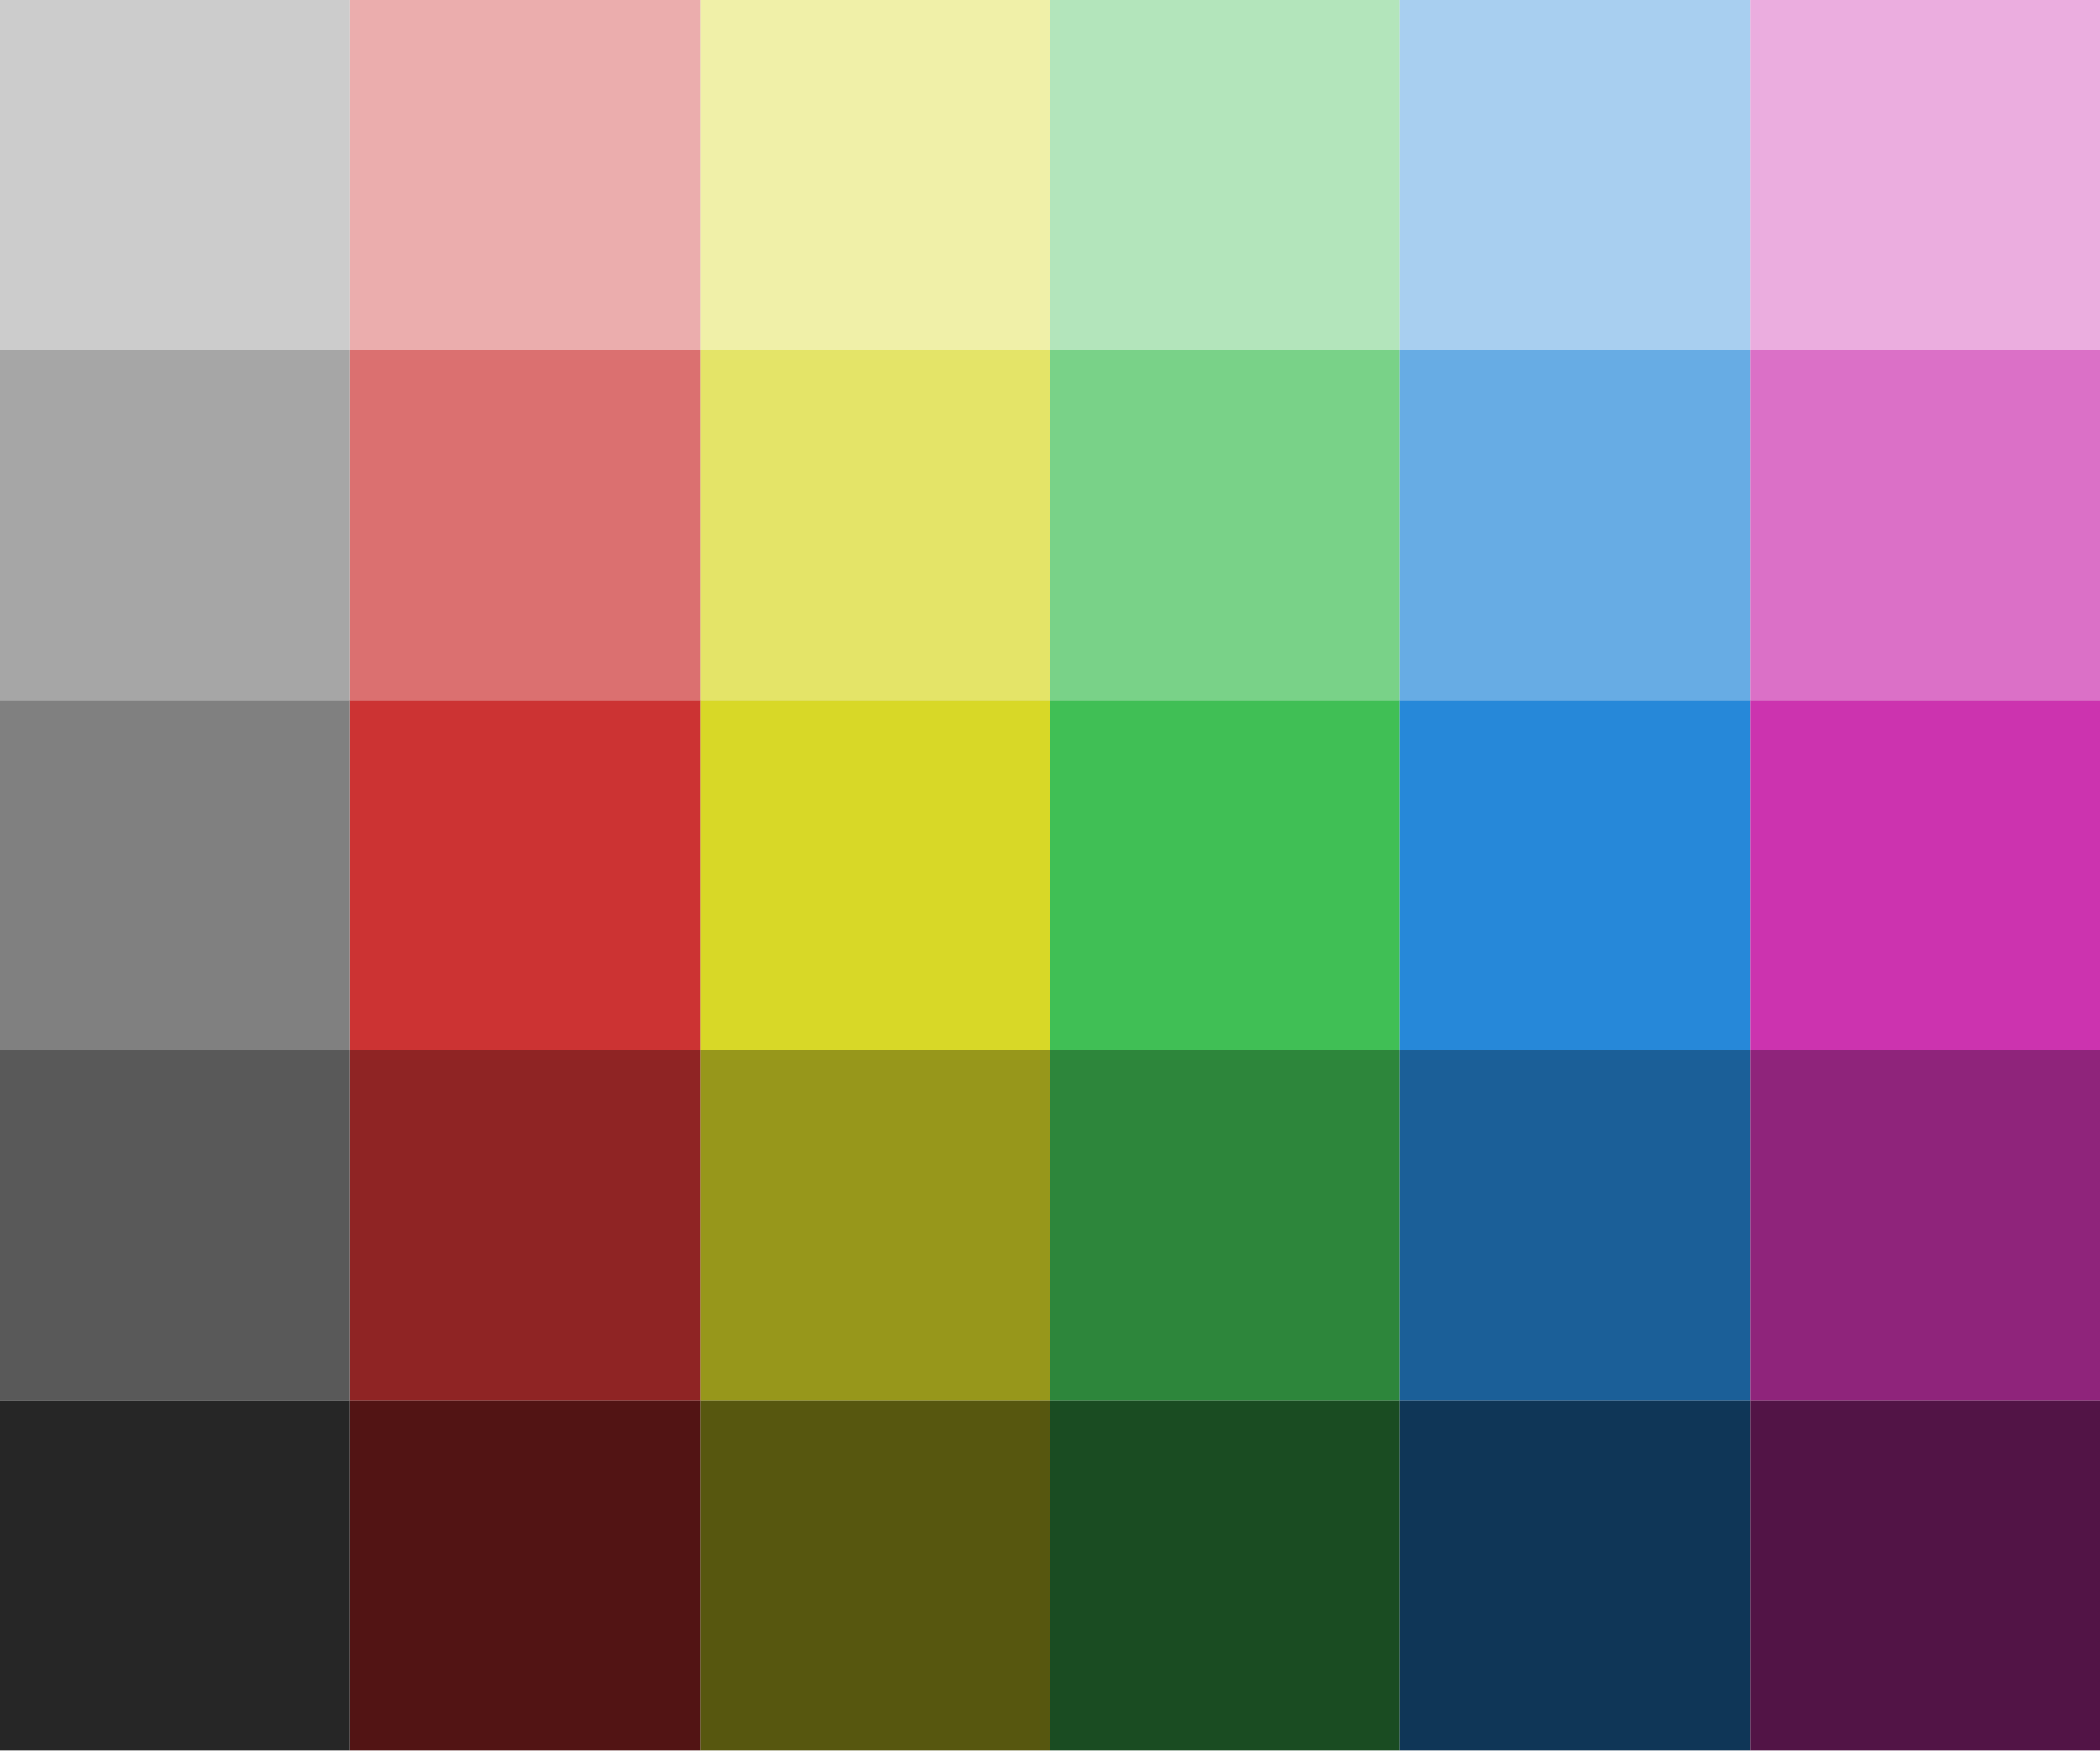
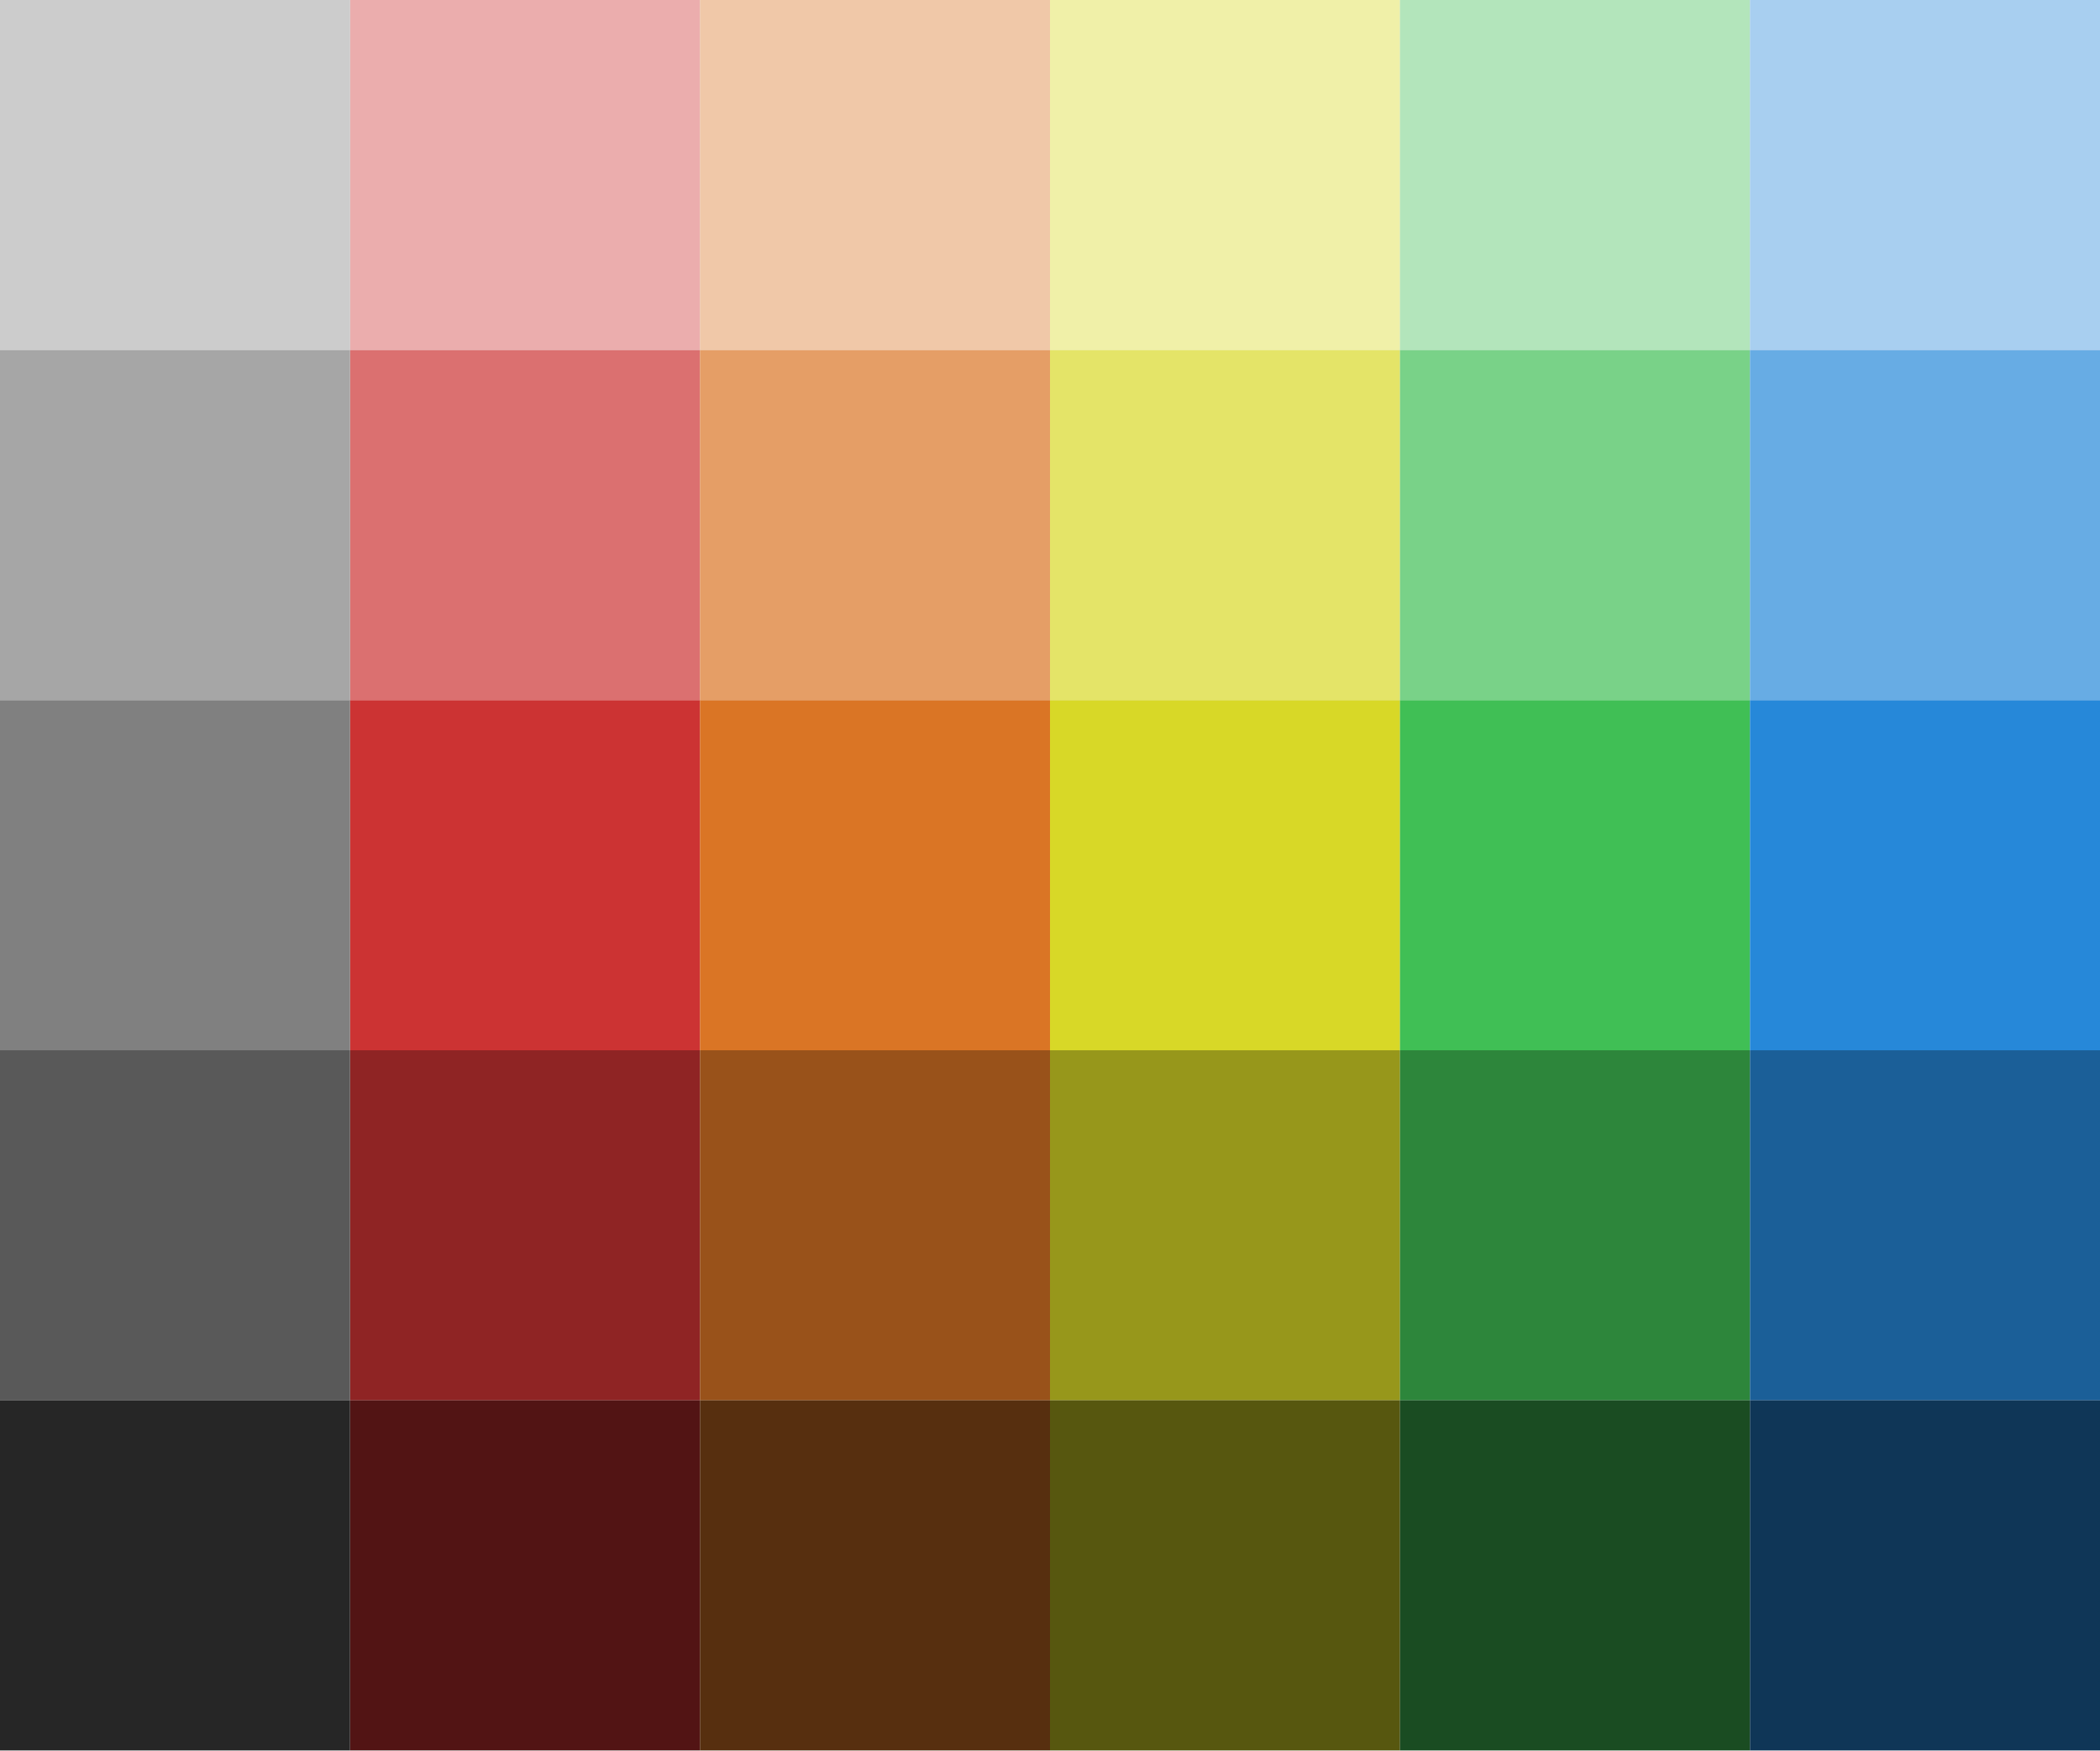
<svg xmlns="http://www.w3.org/2000/svg" width="79.404mm" height="66.17mm" viewBox="0 0 79.404 66.17" version="1.1" id="svg1">
  <defs id="defs1" />
  <g id="layer1" transform="translate(-29.39706,-56.82776)">
-     <rect style="fill:#f0f0a8;fill-opacity:1;stroke-width:1.2;stroke-linejoin:round;stroke-miterlimit:0" id="rect1" width="13.234" height="13.234" x="55.865" y="56.828" />
-     <rect style="fill:#e4e468;fill-opacity:1;stroke-width:1.2;stroke-linejoin:round;stroke-miterlimit:0" id="rect2" width="13.234" height="13.234" x="55.865" y="70.062" />
-     <rect style="fill:#d8d827;fill-opacity:1;stroke-width:1.2;stroke-linejoin:round;stroke-miterlimit:0" id="rect3" width="13.234" height="13.234" x="55.865" y="83.296" />
-     <rect style="fill:#97971b;fill-opacity:1;stroke-width:1.2;stroke-linejoin:round;stroke-miterlimit:0" id="rect4" width="13.234" height="13.234" x="55.865" y="96.53" />
-     <rect style="fill:#57570f;fill-opacity:1;stroke-width:1.2;stroke-linejoin:round;stroke-miterlimit:0" id="rect5" width="13.234" height="13.234" x="55.865" y="109.763" />
-     <rect style="fill:#b3e5bb;fill-opacity:1;stroke-width:1.2;stroke-linejoin:round;stroke-miterlimit:0" id="rect6" width="13.234" height="13.234" x="69.099" y="56.828" />
-     <rect style="fill:#79d288;fill-opacity:1;stroke-width:1.2;stroke-linejoin:round;stroke-miterlimit:0" id="rect7" width="13.234" height="13.234" x="69.099" y="70.062" />
-     <rect style="fill:#40bf55;fill-opacity:1;stroke-width:1.2;stroke-linejoin:round;stroke-miterlimit:0" id="rect8" width="13.234" height="13.234" x="69.099" y="83.296" />
-     <rect style="fill:#2d863b;fill-opacity:1;stroke-width:1.2;stroke-linejoin:round;stroke-miterlimit:0" id="rect9" width="13.234" height="13.234" x="69.099" y="96.53" />
-     <rect style="fill:#1a4c22;fill-opacity:1;stroke-width:1.2;stroke-linejoin:round;stroke-miterlimit:0" id="rect10" width="13.234" height="13.234" x="69.099" y="109.763" />
-     <rect style="fill:#a8cff0;fill-opacity:1;stroke-width:1.2;stroke-linejoin:round;stroke-miterlimit:0" id="rect11" width="13.234" height="13.234" x="82.333" y="56.828" />
-     <rect style="fill:#67ace4;fill-opacity:1;stroke-width:1.2;stroke-linejoin:round;stroke-miterlimit:0" id="rect12" width="13.234" height="13.234" x="82.333" y="70.062" />
-     <rect style="fill:#2688d9;fill-opacity:1;stroke-width:1.2;stroke-linejoin:round;stroke-miterlimit:0" id="rect13" width="13.234" height="13.234" x="82.333" y="83.296" />
-     <rect style="fill:#1b5f98;fill-opacity:1;stroke-width:1.2;stroke-linejoin:round;stroke-miterlimit:0" id="rect14" width="13.234" height="13.234" x="82.333" y="96.53" />
-     <rect style="fill:#0f3657;fill-opacity:1;stroke-width:1.2;stroke-linejoin:round;stroke-miterlimit:0" id="rect15" width="13.234" height="13.234" x="82.333" y="109.763" />
-     <rect style="fill:#ebaddf;fill-opacity:1;stroke-width:1.2;stroke-linejoin:round;stroke-miterlimit:0" id="rect16" width="13.234" height="13.234" x="95.567" y="56.828" />
-     <rect style="fill:#db70c7;fill-opacity:1;stroke-width:1.2;stroke-linejoin:round;stroke-miterlimit:0" id="rect17" width="13.234" height="13.234" x="95.567" y="70.062" />
-     <rect style="fill:#cc33af;fill-opacity:1;stroke-width:1.2;stroke-linejoin:round;stroke-miterlimit:0" id="rect18" width="13.234" height="13.234" x="95.567" y="83.296" />
-     <rect style="fill:#8f247b;fill-opacity:1;stroke-width:1.2;stroke-linejoin:round;stroke-miterlimit:0" id="rect19" width="13.234" height="13.234" x="95.567" y="96.53" />
-     <rect style="fill:#521446;fill-opacity:1;stroke-width:1.2;stroke-linejoin:round;stroke-miterlimit:0" id="rect20" width="13.234" height="13.234" x="95.567" y="109.763" />
+     <rect style="fill:#f0f0a8;fill-opacity:1;stroke-width:1.2;stroke-linejoin:round;stroke-miterlimit:0" id="rect1" width="13.234" height="13.234" x="69.099" y="56.828" />
+     <rect style="fill:#e4e468;fill-opacity:1;stroke-width:1.2;stroke-linejoin:round;stroke-miterlimit:0" id="rect2" width="13.234" height="13.234" x="69.099" y="70.062" />
+     <rect style="fill:#d8d827;fill-opacity:1;stroke-width:1.2;stroke-linejoin:round;stroke-miterlimit:0" id="rect3" width="13.234" height="13.234" x="69.099" y="83.296" />
+     <rect style="fill:#97971b;fill-opacity:1;stroke-width:1.2;stroke-linejoin:round;stroke-miterlimit:0" id="rect4" width="13.234" height="13.234" x="69.099" y="96.53" />
+     <rect style="fill:#57570f;fill-opacity:1;stroke-width:1.2;stroke-linejoin:round;stroke-miterlimit:0" id="rect5" width="13.234" height="13.234" x="69.099" y="109.763" />
+     <rect style="fill:#b3e5bb;fill-opacity:1;stroke-width:1.2;stroke-linejoin:round;stroke-miterlimit:0" id="rect6" width="13.234" height="13.234" x="82.333" y="56.828" />
+     <rect style="fill:#79d288;fill-opacity:1;stroke-width:1.2;stroke-linejoin:round;stroke-miterlimit:0" id="rect7" width="13.234" height="13.234" x="82.333" y="70.062" />
+     <rect style="fill:#40bf55;fill-opacity:1;stroke-width:1.2;stroke-linejoin:round;stroke-miterlimit:0" id="rect8" width="13.234" height="13.234" x="82.333" y="83.296" />
+     <rect style="fill:#2d863b;fill-opacity:1;stroke-width:1.2;stroke-linejoin:round;stroke-miterlimit:0" id="rect9" width="13.234" height="13.234" x="82.333" y="96.53" />
+     <rect style="fill:#1a4c22;fill-opacity:1;stroke-width:1.2;stroke-linejoin:round;stroke-miterlimit:0" id="rect10" width="13.234" height="13.234" x="82.333" y="109.763" />
+     <rect style="fill:#a8cff0;fill-opacity:1;stroke-width:1.2;stroke-linejoin:round;stroke-miterlimit:0" id="rect11" width="13.234" height="13.234" x="95.567" y="56.828" />
+     <rect style="fill:#67ace4;fill-opacity:1;stroke-width:1.2;stroke-linejoin:round;stroke-miterlimit:0" id="rect12" width="13.234" height="13.234" x="95.567" y="70.062" />
+     <rect style="fill:#2688d9;fill-opacity:1;stroke-width:1.2;stroke-linejoin:round;stroke-miterlimit:0" id="rect13" width="13.234" height="13.234" x="95.567" y="83.296" />
+     <rect style="fill:#1b5f98;fill-opacity:1;stroke-width:1.2;stroke-linejoin:round;stroke-miterlimit:0" id="rect14" width="13.234" height="13.234" x="95.567" y="96.53" />
+     <rect style="fill:#0f3657;fill-opacity:1;stroke-width:1.2;stroke-linejoin:round;stroke-miterlimit:0" id="rect15" width="13.234" height="13.234" x="95.567" y="109.763" />
+     <rect style="fill:#ebaddf;fill-opacity:1;stroke-width:1.2;stroke-linejoin:round;stroke-miterlimit:0" id="rect16" width="13.234" height="13.234" x="108.801" y="56.828" />
+     <rect style="fill:#db70c7;fill-opacity:1;stroke-width:1.2;stroke-linejoin:round;stroke-miterlimit:0" id="rect17" width="13.234" height="13.234" x="108.801" y="70.062" />
+     <rect style="fill:#cc33af;fill-opacity:1;stroke-width:1.2;stroke-linejoin:round;stroke-miterlimit:0" id="rect18" width="13.234" height="13.234" x="108.801" y="83.296" />
+     <rect style="fill:#8f247b;fill-opacity:1;stroke-width:1.2;stroke-linejoin:round;stroke-miterlimit:0" id="rect19" width="13.234" height="13.234" x="108.801" y="96.53" />
+     <rect style="fill:#521446;fill-opacity:1;stroke-width:1.2;stroke-linejoin:round;stroke-miterlimit:0" id="rect20" width="13.234" height="13.234" x="108.801" y="109.763" />
    <rect style="fill:#ebadad;fill-opacity:1;stroke-width:1.2;stroke-linejoin:round;stroke-miterlimit:0" id="rect21" width="13.234" height="13.234" x="42.631" y="56.828" />
    <rect style="fill:#db7070;fill-opacity:1;stroke-width:1.2;stroke-linejoin:round;stroke-miterlimit:0" id="rect22" width="13.234" height="13.234" x="42.631" y="70.062" />
    <rect style="fill:#cc3333;fill-opacity:1;stroke-width:1.2;stroke-linejoin:round;stroke-miterlimit:0" id="rect23" width="13.234" height="13.234" x="42.631" y="83.296" />
    <rect style="fill:#8f2424;fill-opacity:1;stroke-width:1.2;stroke-linejoin:round;stroke-miterlimit:0" id="rect24" width="13.234" height="13.234" x="42.631" y="96.53" />
    <rect style="fill:#521414;fill-opacity:1;stroke-width:1.2;stroke-linejoin:round;stroke-miterlimit:0" id="rect25" width="13.234" height="13.234" x="42.631" y="109.763" />
    <rect style="fill:#cccccc;fill-opacity:1;stroke-width:1.2;stroke-linejoin:round;stroke-miterlimit:0" id="rect26" width="13.234" height="13.234" x="29.397" y="56.828" />
    <rect style="fill:#a6a6a6;fill-opacity:1;stroke-width:1.2;stroke-linejoin:round;stroke-miterlimit:0" id="rect27" width="13.234" height="13.234" x="29.397" y="70.062" />
    <rect style="fill:#808080;fill-opacity:1;stroke-width:1.2;stroke-linejoin:round;stroke-miterlimit:0" id="rect28" width="13.234" height="13.234" x="29.397" y="83.296" />
    <rect style="fill:#595959;fill-opacity:1;stroke-width:1.2;stroke-linejoin:round;stroke-miterlimit:0" id="rect29" width="13.234" height="13.234" x="29.397" y="96.53" />
    <rect style="fill:#262626;fill-opacity:1;stroke-width:1.2;stroke-linejoin:round;stroke-miterlimit:0" id="rect30" width="13.234" height="13.234" x="29.397" y="109.763" />
    <rect style="fill:#ffffff;fill-opacity:1;stroke-width:1.2;stroke-linejoin:round;stroke-miterlimit:0" id="rect32" width="13.234" height="13.234" x="2.929" y="56.828" />
    <rect style="fill:#000000;fill-opacity:1;stroke-width:1.2;stroke-linejoin:round;stroke-miterlimit:0" id="rect33" width="13.234" height="13.234" x="16.163" y="56.828" />
+     <rect style="fill:#f0c8a8;fill-opacity:1;stroke-width:1.2;stroke-linejoin:round;stroke-miterlimit:0" id="rect31" width="13.234" height="13.234" x="55.865" y="56.828" />
+     <rect style="fill:#e59e66;fill-opacity:1;stroke-width:1.2;stroke-linejoin:round;stroke-miterlimit:0" id="rect34" width="13.234" height="13.234" x="55.865" y="70.062" />
+     <rect style="fill:#da7525;fill-opacity:1;stroke-width:1.2;stroke-linejoin:round;stroke-miterlimit:0" id="rect35" width="13.234" height="13.234" x="55.865" y="83.296" />
+     <rect style="fill:#99521a;fill-opacity:1;stroke-width:1.2;stroke-linejoin:round;stroke-miterlimit:0" id="rect36" width="13.234" height="13.234" x="55.865" y="96.53" />
+     <rect style="fill:#572f0f;fill-opacity:1;stroke-width:1.2;stroke-linejoin:round;stroke-miterlimit:0" id="rect37" width="13.234" height="13.234" x="55.865" y="109.763" />
  </g>
</svg>
